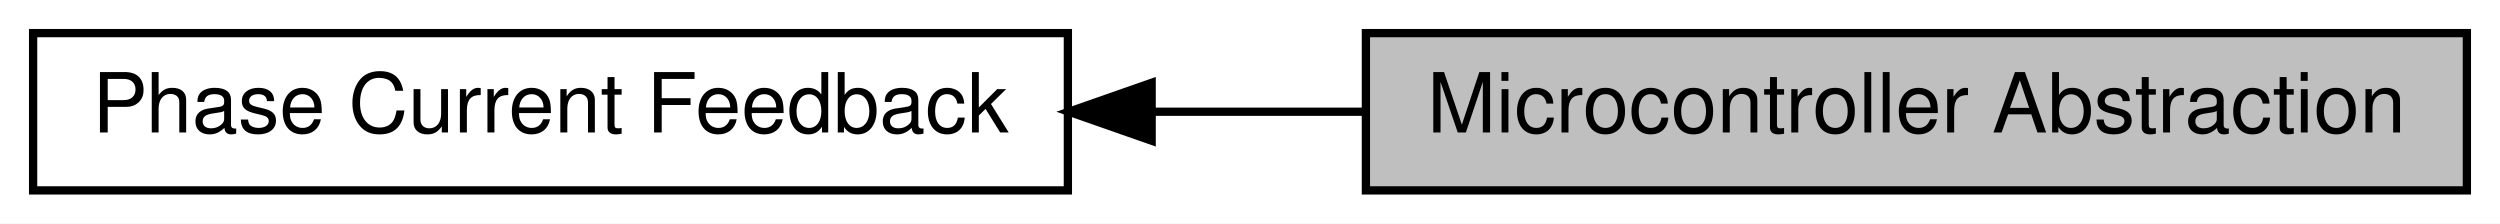
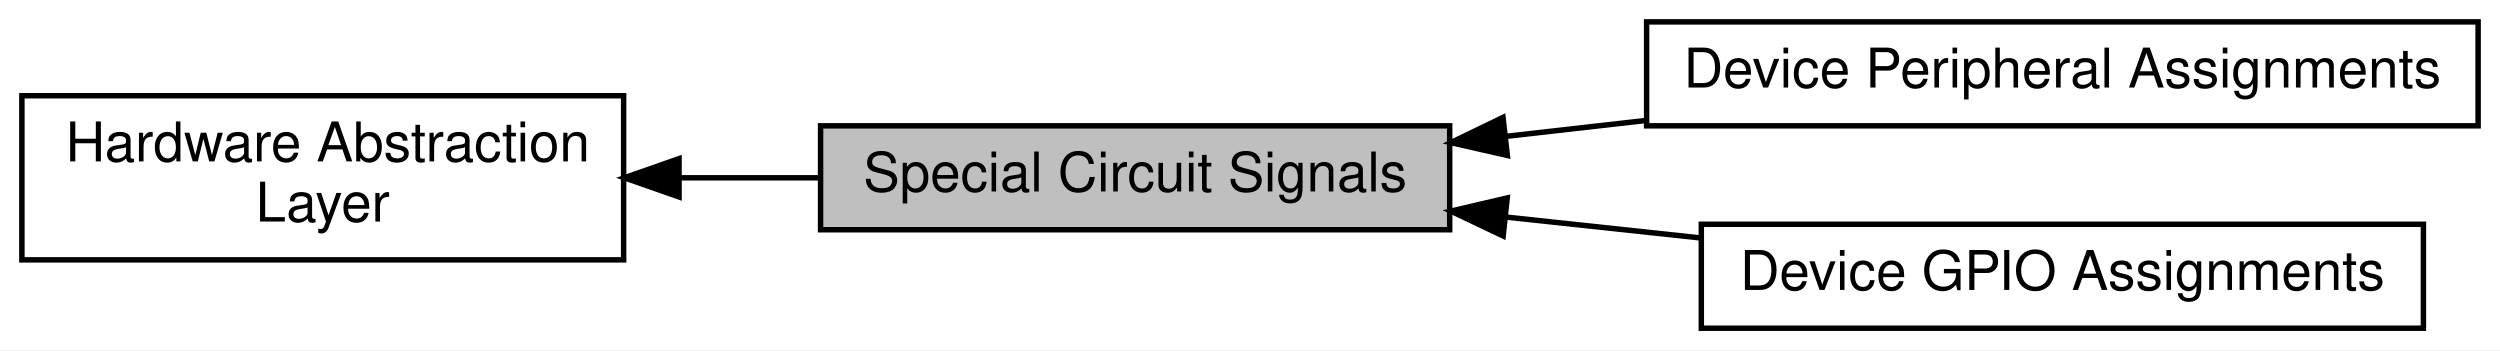
- <svg xmlns="http://www.w3.org/2000/svg" xmlns:xlink="http://www.w3.org/1999/xlink" width="302pt" height="27pt" viewBox="0.00 0.00 302.00 27.00">
-   <g id="graph0" class="graph" transform="scale(1 1) rotate(0) translate(4 23)">
-     <polygon fill="white" stroke="transparent" points="-4,4 -4,-23 298,-23 298,4 -4,4" />
+ <svg xmlns="http://www.w3.org/2000/svg" xmlns:xlink="http://www.w3.org/1999/xlink" width="457pt" height="64pt" viewBox="0.00 0.00 457.00 64.00">
+   <g id="graph0" class="graph" transform="scale(1 1) rotate(0) translate(4 60)">
+     <polygon fill="white" stroke="transparent" points="-4,4 -4,-60 453,-60 453,4 -4,4" />
    <g id="node1" class="node">
      <g id="a_node1">
-         <a xlink:href="a00394.html" target="_top" xlink:title="Declaration of phase current feedback parameters.">
-           <polygon fill="white" stroke="black" points="125,-19 0,-19 0,0 125,0 125,-19" />
-           <text text-anchor="middle" x="62.5" y="-7" font-family="Helvetica,sans-Serif" font-size="10.00">Phase Current Feedback</text>
+         <a xlink:href="a00484.html" target="_top" xlink:title="Hardware Abstraction Layer Declarations.">
+           <polygon fill="white" stroke="black" points="110,-42.5 0,-42.5 0,-12.5 110,-12.5 110,-42.5" />
+           <text text-anchor="start" x="8" y="-30.5" font-family="Helvetica,sans-Serif" font-size="10.00">Hardware Abstraction</text>
+           <text text-anchor="middle" x="55" y="-19.5" font-family="Helvetica,sans-Serif" font-size="10.00"> Layer</text>
        </a>
      </g>
    </g>
    <g id="node2" class="node">
      <g id="a_node2">
-         <a xlink:title="Device analog input pin, register and interrupt vector assignments of phase current feedback signal(s...">
-           <polygon fill="#bfbfbf" stroke="black" points="294,-19 161,-19 161,0 294,0 294,-19" />
-           <text text-anchor="middle" x="227.5" y="-7" font-family="Helvetica,sans-Serif" font-size="10.00">Microcontroller Abstraction</text>
+         <a xlink:title=" ">
+           <polygon fill="#bfbfbf" stroke="black" points="261,-37 146,-37 146,-18 261,-18 261,-37" />
+           <text text-anchor="middle" x="203.5" y="-25" font-family="Helvetica,sans-Serif" font-size="10.00">Special Circuit Signals</text>
        </a>
      </g>
    </g>
    <g id="edge1" class="edge">
-       <path fill="none" stroke="black" d="M135.13,-9.5C143.73,-9.5 152.48,-9.5 160.98,-9.5" />
-       <polygon fill="black" stroke="black" points="135.12,-6 125.12,-9.5 135.12,-13 135.12,-6" />
+       <path fill="none" stroke="black" d="M120.31,-27.5C128.75,-27.5 137.34,-27.5 145.64,-27.5" />
+       <polygon fill="black" stroke="black" points="120.13,-24 110.13,-27.5 120.13,-31 120.13,-24" />
+     </g>
+     <g id="node3" class="node">
+       <g id="a_node3">
+         <a xlink:href="a00399.html" target="_top" xlink:title="Assignment of microcontroller device specific chip-resources to circuit functions and signals.">
+           <polygon fill="white" stroke="black" points="449,-56 297,-56 297,-37 449,-37 449,-56" />
+           <text text-anchor="middle" x="373" y="-44" font-family="Helvetica,sans-Serif" font-size="10.00">Device Peripheral Assignments</text>
+         </a>
+       </g>
+     </g>
+     <g id="edge3" class="edge">
+       <path fill="none" stroke="black" d="M271.33,-35.08C279.75,-36.04 288.41,-37.02 296.94,-37.99" />
+       <polygon fill="black" stroke="black" points="271.54,-31.58 261.21,-33.93 270.75,-38.54 271.54,-31.58" />
+     </g>
+     <g id="node4" class="node">
+       <g id="a_node4">
+         <a xlink:href="a00398.html" target="_top" xlink:title="Assignment of microcontroller device pins to circuit functions and signals.">
+           <polygon fill="white" stroke="black" points="439,-19 307,-19 307,0 439,0 439,-19" />
+           <text text-anchor="middle" x="373" y="-7" font-family="Helvetica,sans-Serif" font-size="10.00">Device GPIO Assignments</text>
+         </a>
+       </g>
+     </g>
+     <g id="edge2" class="edge">
+       <path fill="none" stroke="black" d="M271.37,-20.31C283.11,-19.05 295.3,-17.74 306.98,-16.49" />
+       <polygon fill="black" stroke="black" points="270.78,-16.86 261.21,-21.41 271.52,-23.82 270.78,-16.86" />
    </g>
  </g>
</svg>
